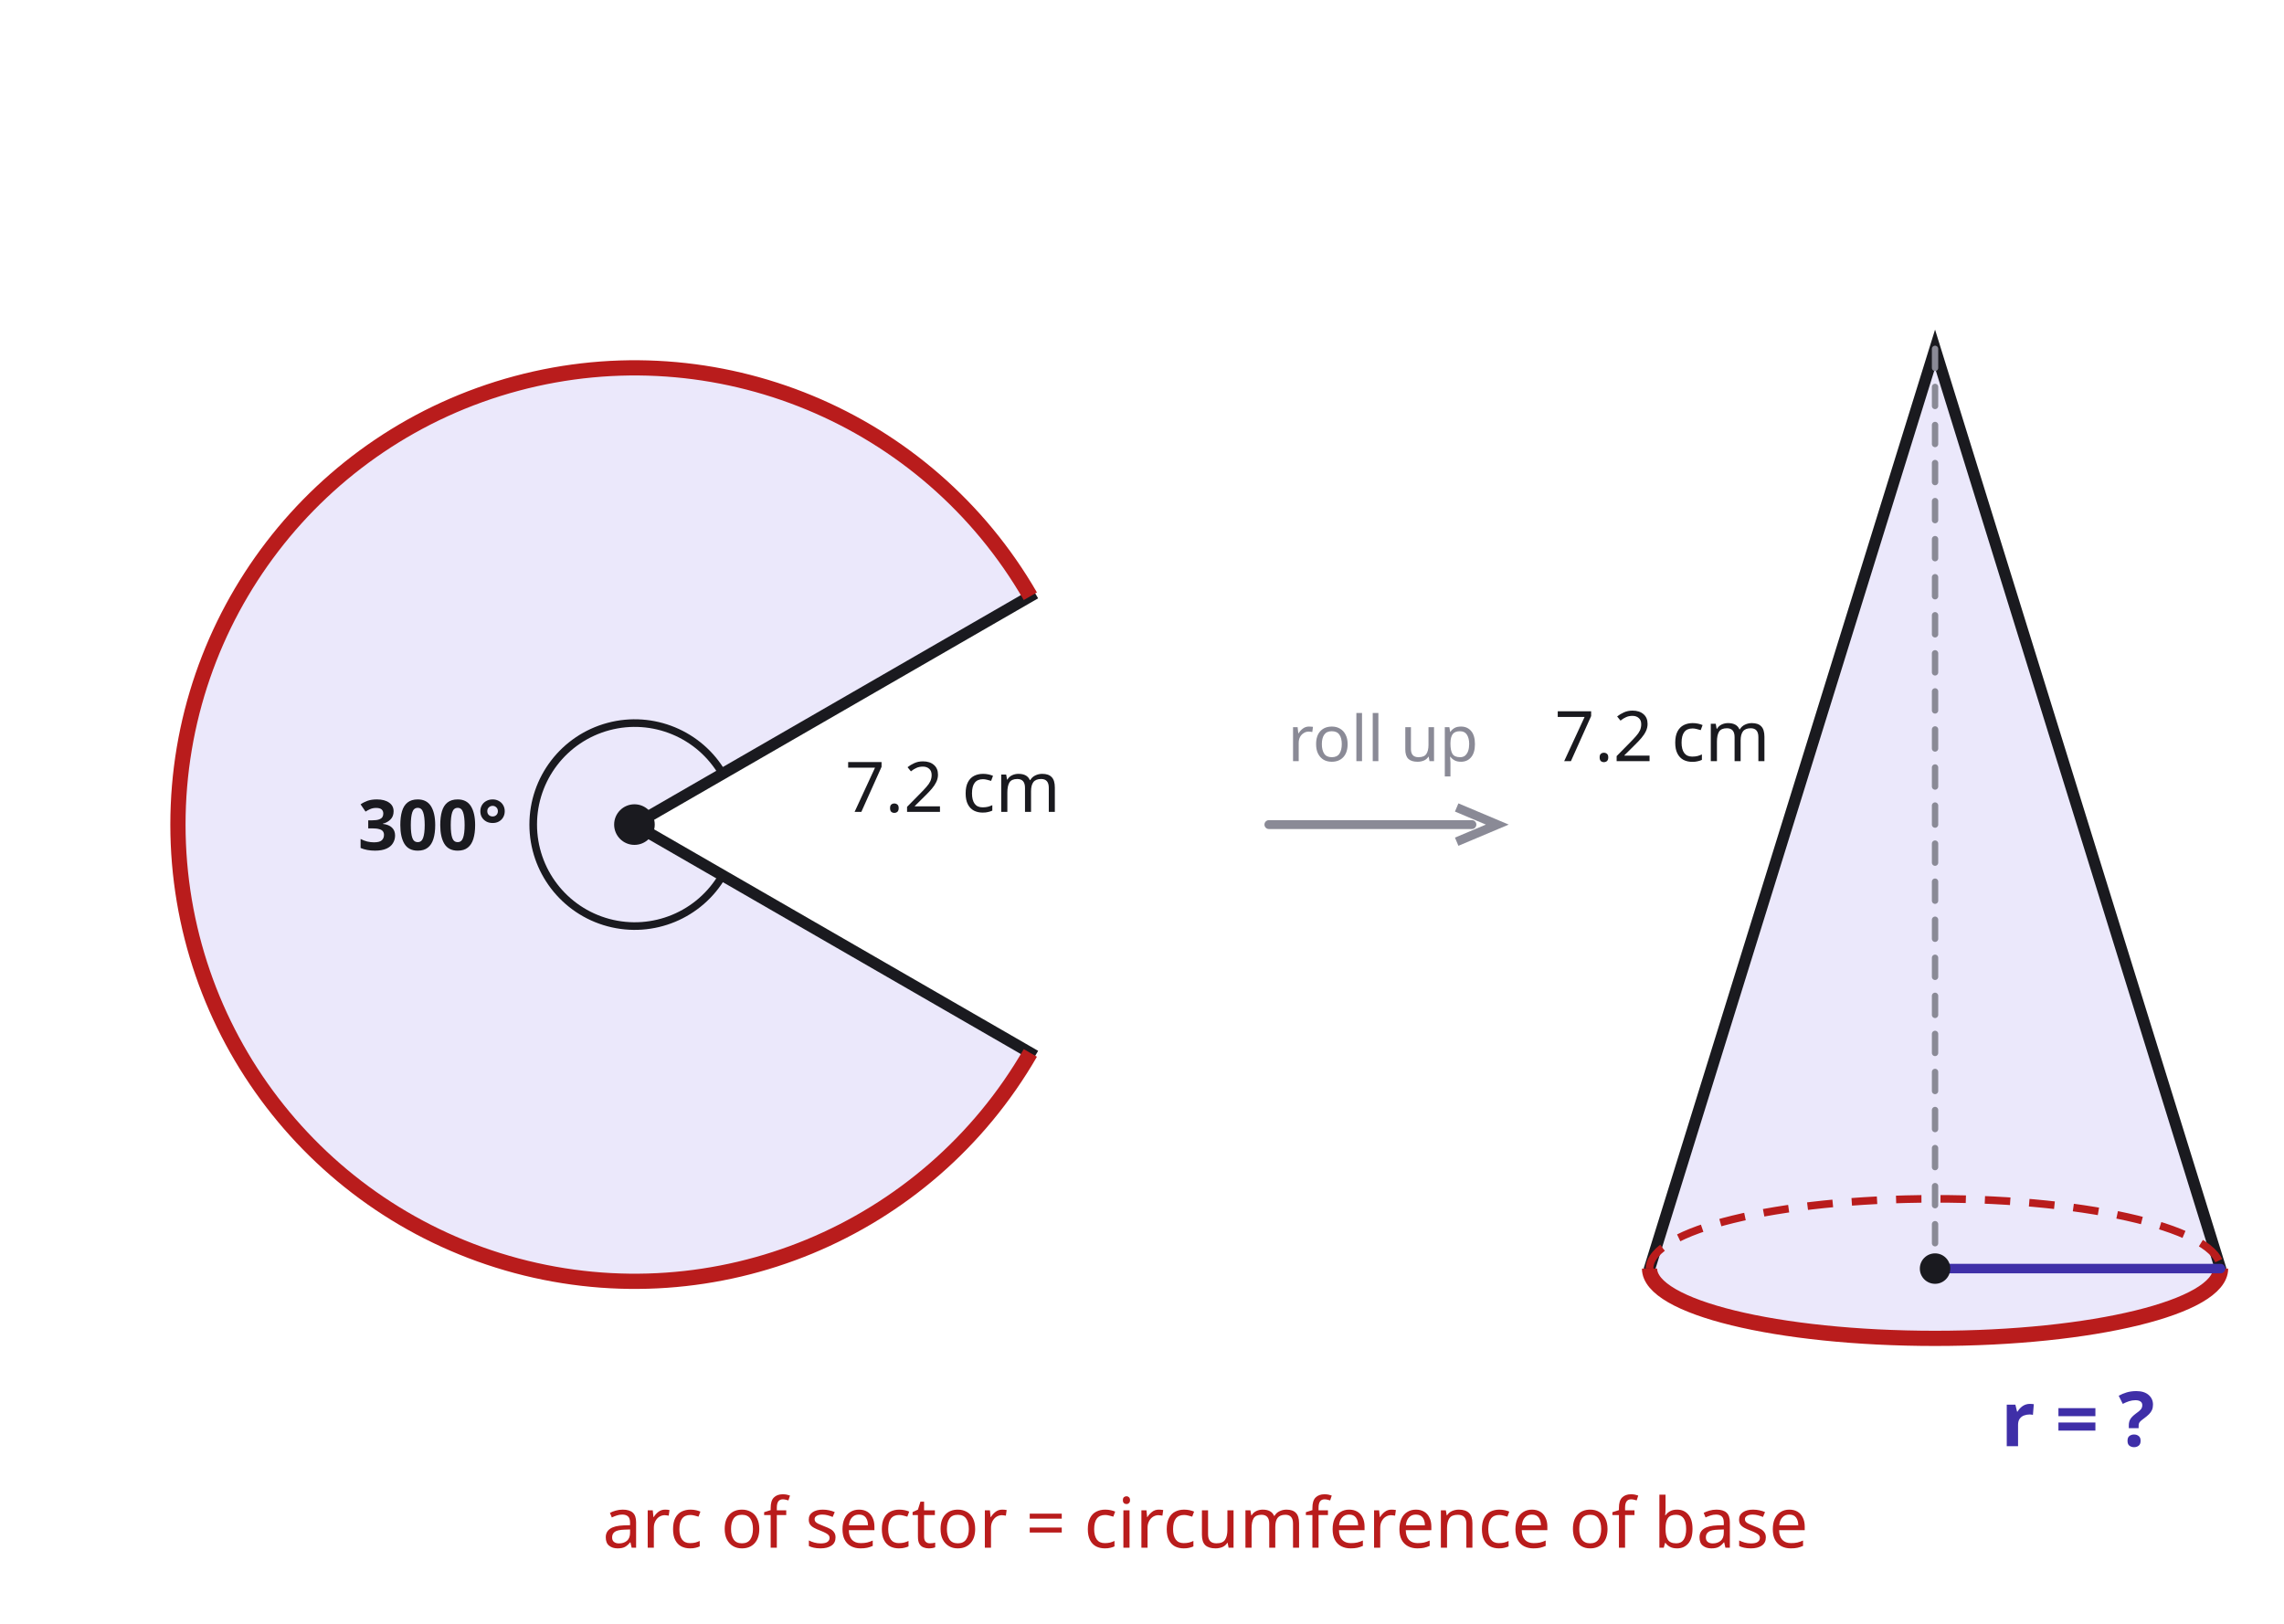
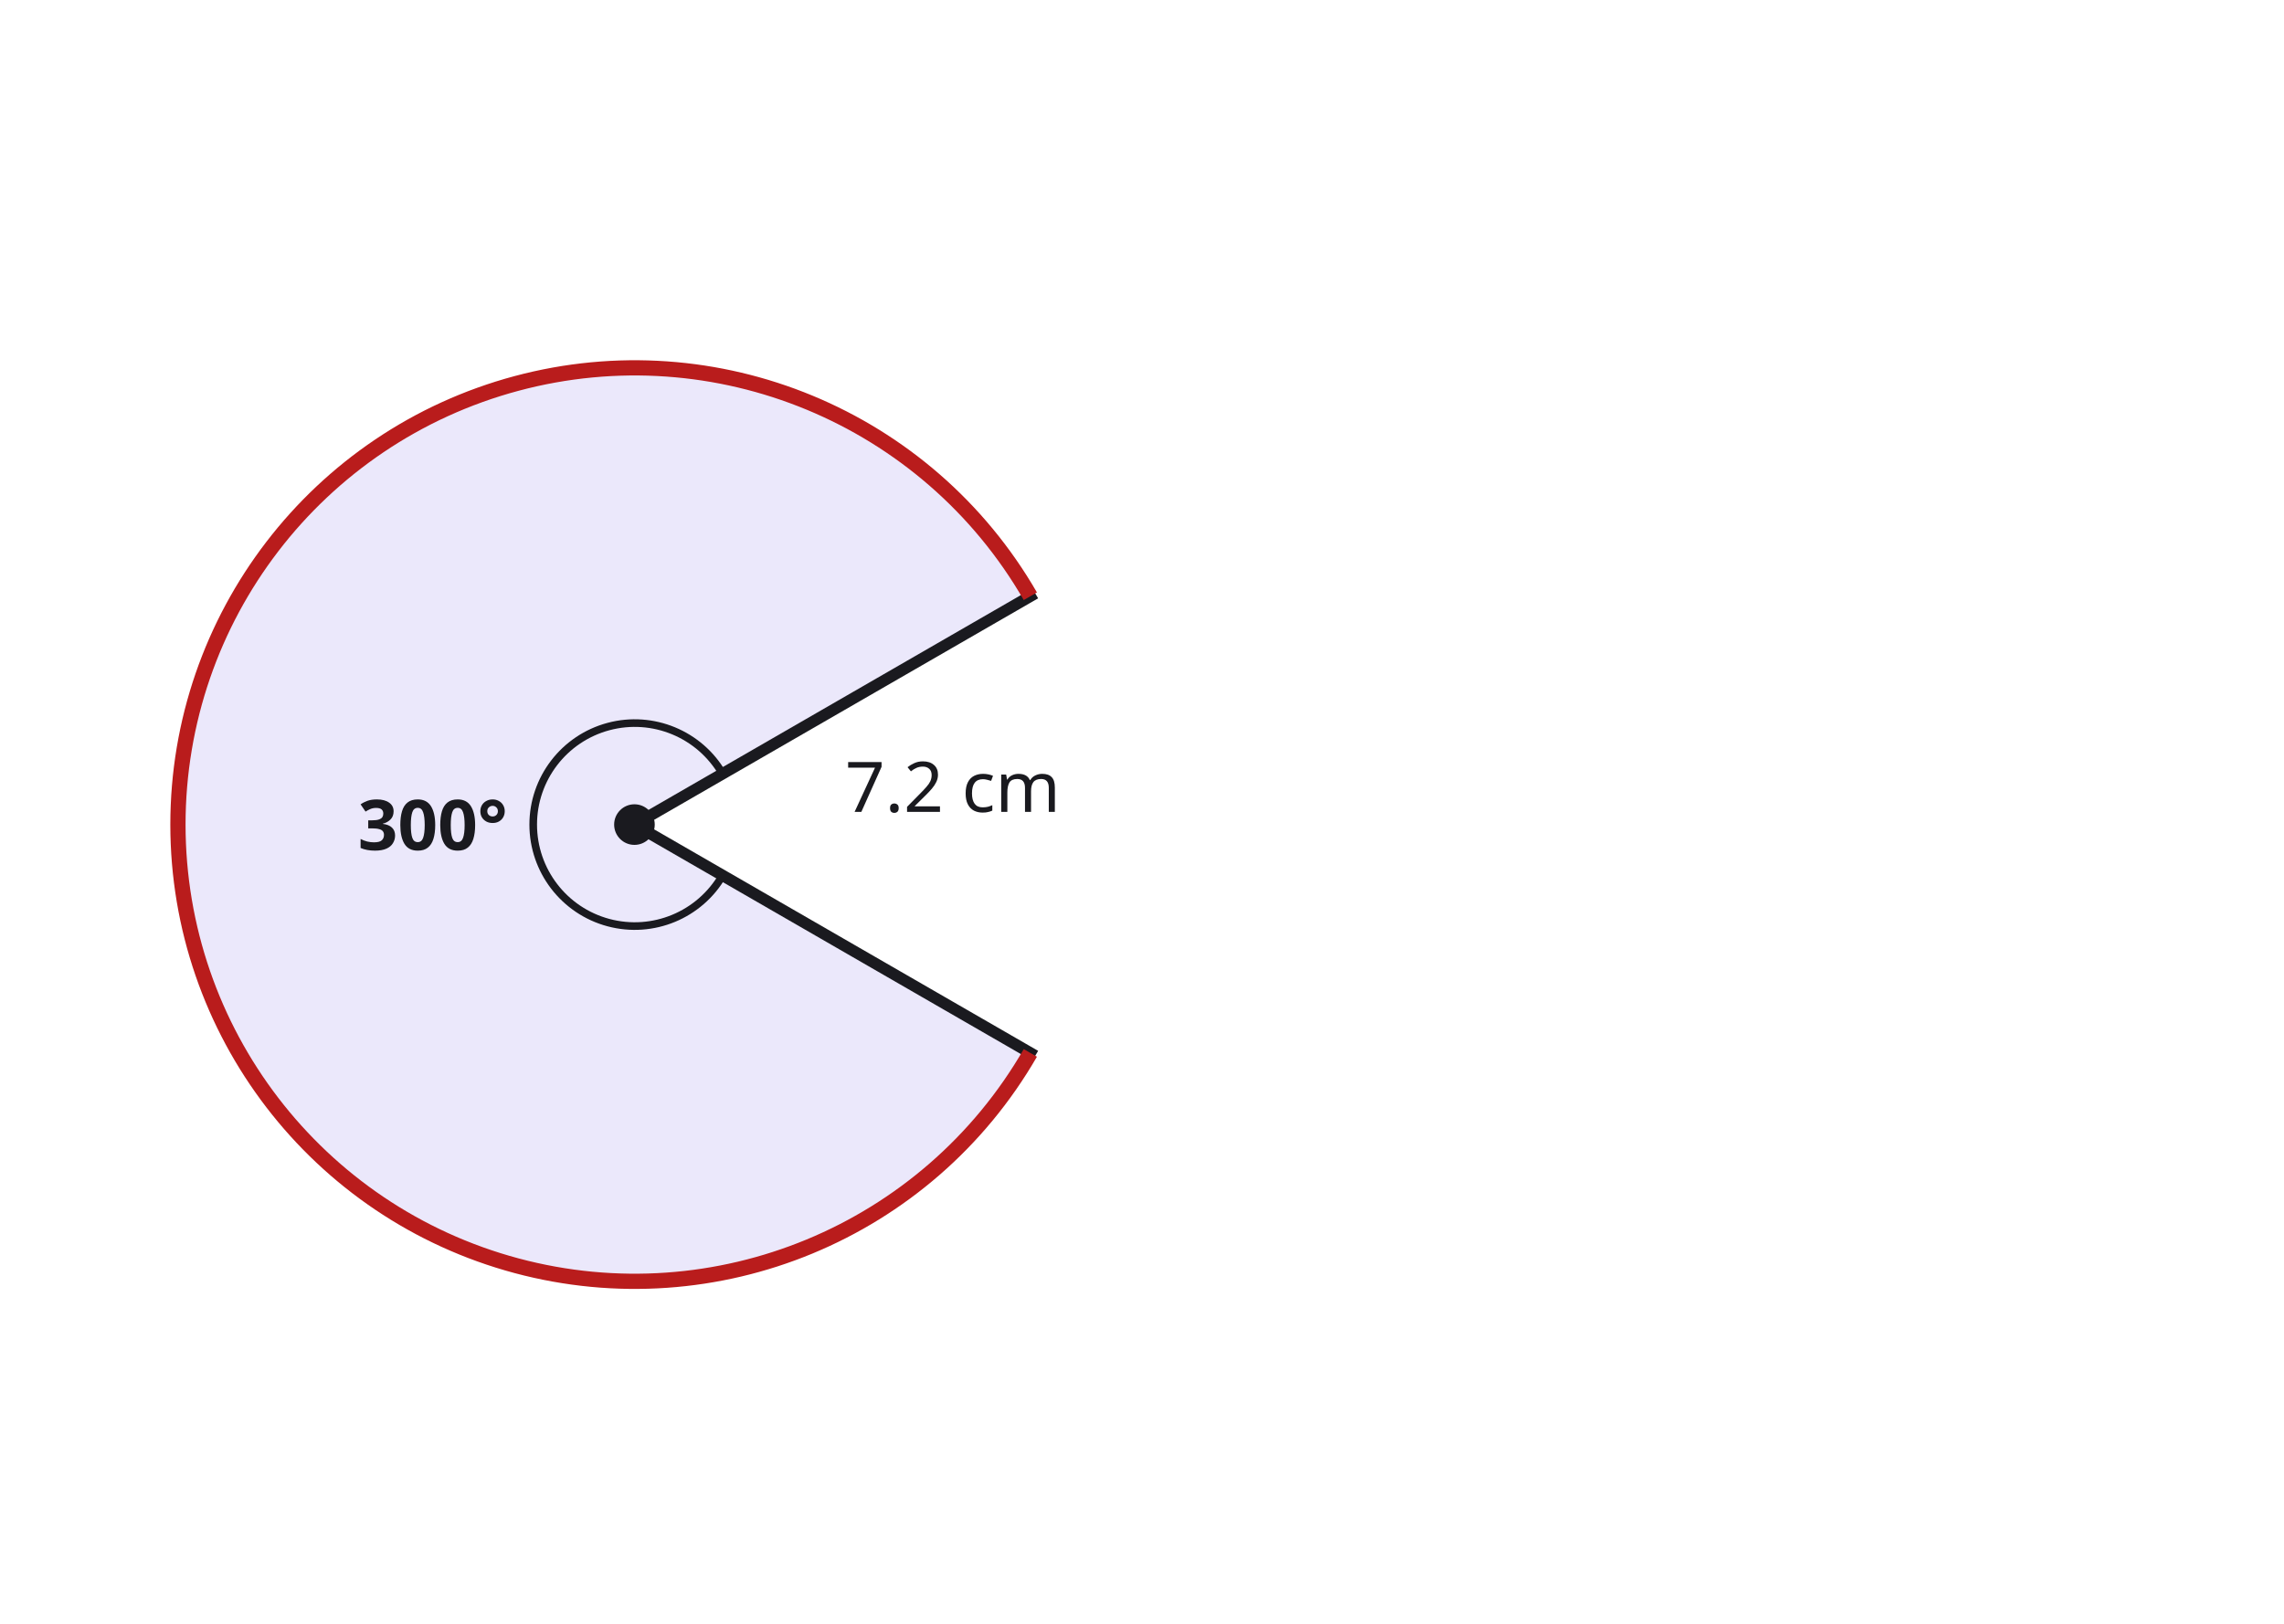
- <svg xmlns="http://www.w3.org/2000/svg" viewBox="0 0 360 256" width="360" height="256" role="img" aria-label="A 300 degree sector of radius 7.2 cm, its arc in red, rolled into a cone of slant height 7.2 cm whose red base circle has radius r, which is asked">
+ <svg xmlns="http://www.w3.org/2000/svg" viewBox="0 0 360 256" width="360" height="256" role="img" aria-label="A 300 degree sector of radius 7.2 cm, its arc in red">
  <path d="M100 130 L162.4 94 A72 72 0 1 0 162.4 166 Z" fill="#6d5ae0" fill-opacity="0.14" stroke="#1a1a1f" stroke-width="1.8" />
  <path d="M162.4 94 A72 72 0 1 0 162.4 166" fill="none" stroke="#b91c1c" stroke-width="2.4" />
  <path d="M113.9 122 A16 16 0 1 0 113.9 138" fill="none" stroke="#1a1a1f" stroke-width="1.2" />
  <circle cx="100" cy="130" r="3.2" fill="#1a1a1f" />
  <text x="80" y="134" font-family="system-ui, sans-serif" font-size="11" font-weight="700" fill="#1a1a1f" text-anchor="end">300°</text>
  <text x="133.2" y="128" font-family="system-ui, sans-serif" font-size="11" fill="#1a1a1f" text-anchor="start">7.2 cm</text>
-   <path d="M200 130 L232 130" fill="none" stroke="#8a8a96" stroke-width="1.4" stroke-linejoin="round" stroke-linecap="round" />
-   <path d="M229.6 132.7 L236 130 L229.6 127.3" fill="none" stroke="#8a8a96" stroke-width="1.4" />
-   <text x="218" y="120" font-family="system-ui, sans-serif" font-size="10" fill="#8a8a96" text-anchor="middle">roll up</text>
-   <path d="M305 55 L260 200 A45 11 0 0 0 350 200 Z" fill="#6d5ae0" fill-opacity="0.14" stroke="#1a1a1f" stroke-width="1.8" />
-   <path d="M260 200 A45 11 0 0 0 350 200" fill="none" stroke="#b91c1c" stroke-width="2.4" />
-   <path d="M260 200 A45 11 0 0 1 350 200" fill="none" stroke="#b91c1c" stroke-width="1.2" stroke-dasharray="4 3" />
-   <path d="M305 55 L305 200" fill="none" stroke="#8a8a96" stroke-width="1" stroke-linejoin="round" stroke-linecap="round" stroke-dasharray="3 3" />
-   <path d="M305 200 L350 200" fill="none" stroke="#3f2fa8" stroke-width="1.5" stroke-linejoin="round" stroke-linecap="round" />
-   <circle cx="305" cy="200" r="2.4" fill="#1a1a1f" />
-   <text x="327.5" y="228" font-family="system-ui, sans-serif" font-size="12" font-weight="700" fill="#3f2fa8" text-anchor="middle">r = ?</text>
-   <text x="279" y="120" font-family="system-ui, sans-serif" font-size="11" fill="#1a1a1f" text-anchor="end">7.2 cm</text>
-   <text x="190" y="244" font-family="system-ui, sans-serif" font-size="11" fill="#b91c1c" text-anchor="middle">arc of sector = circumference of base</text>
</svg>
